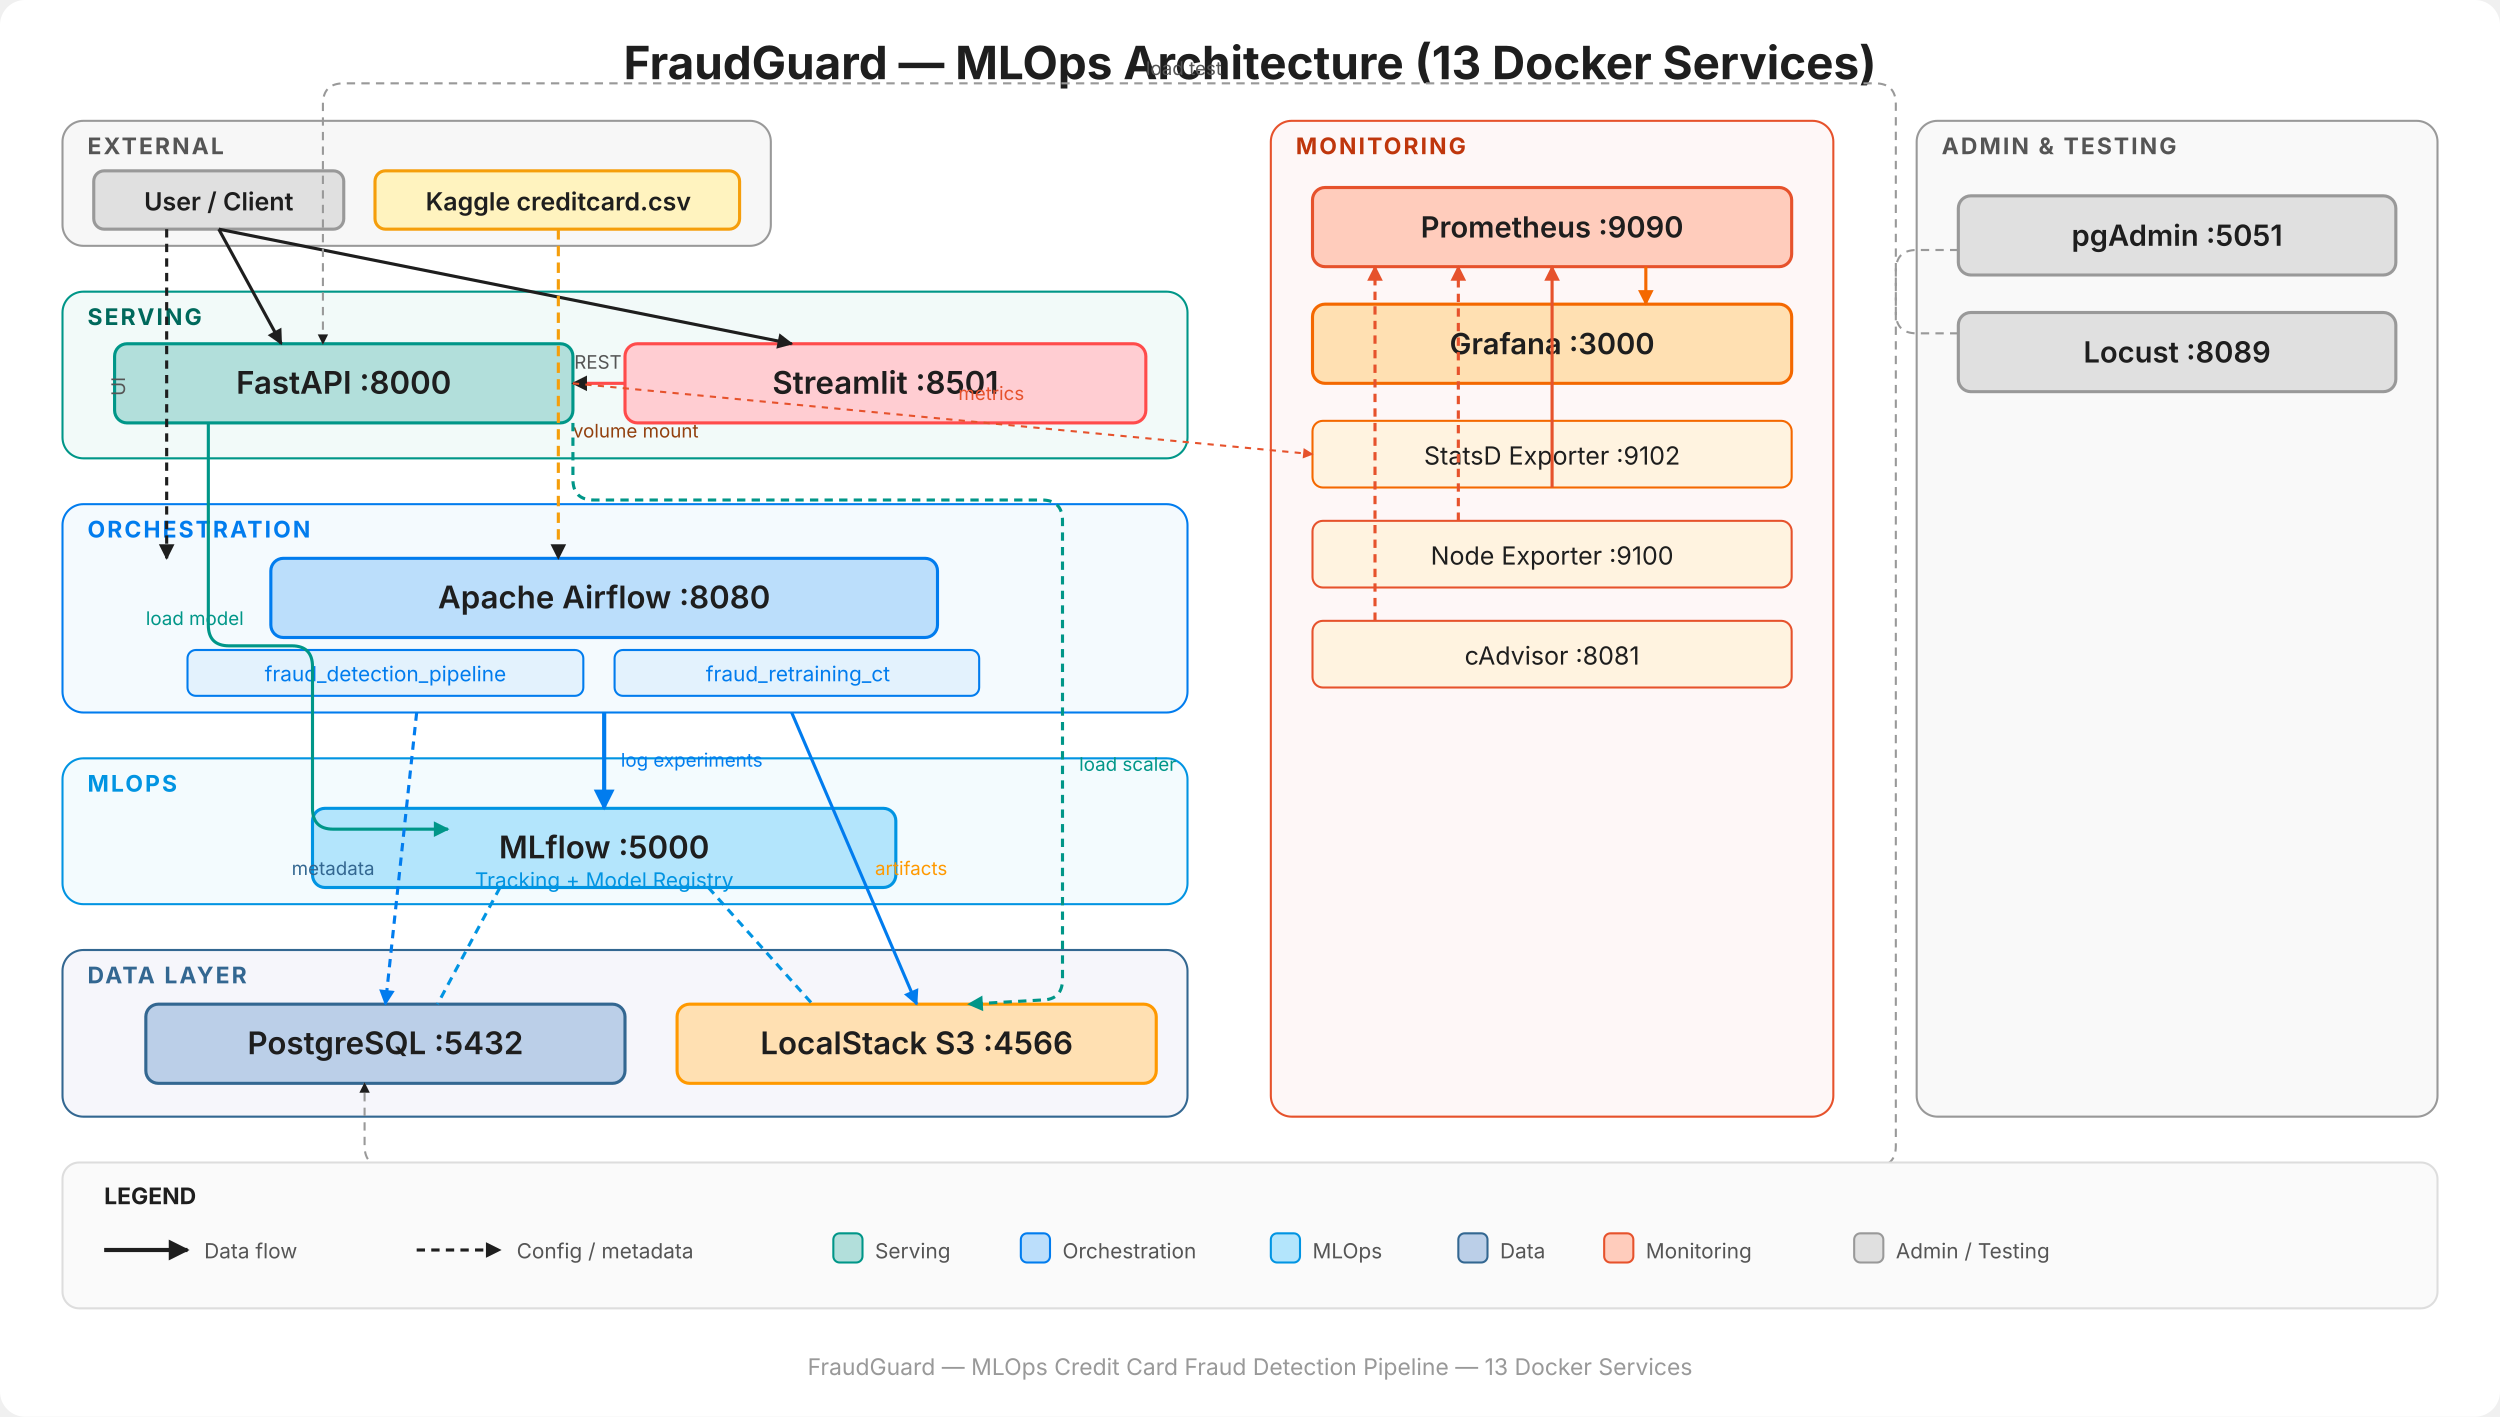
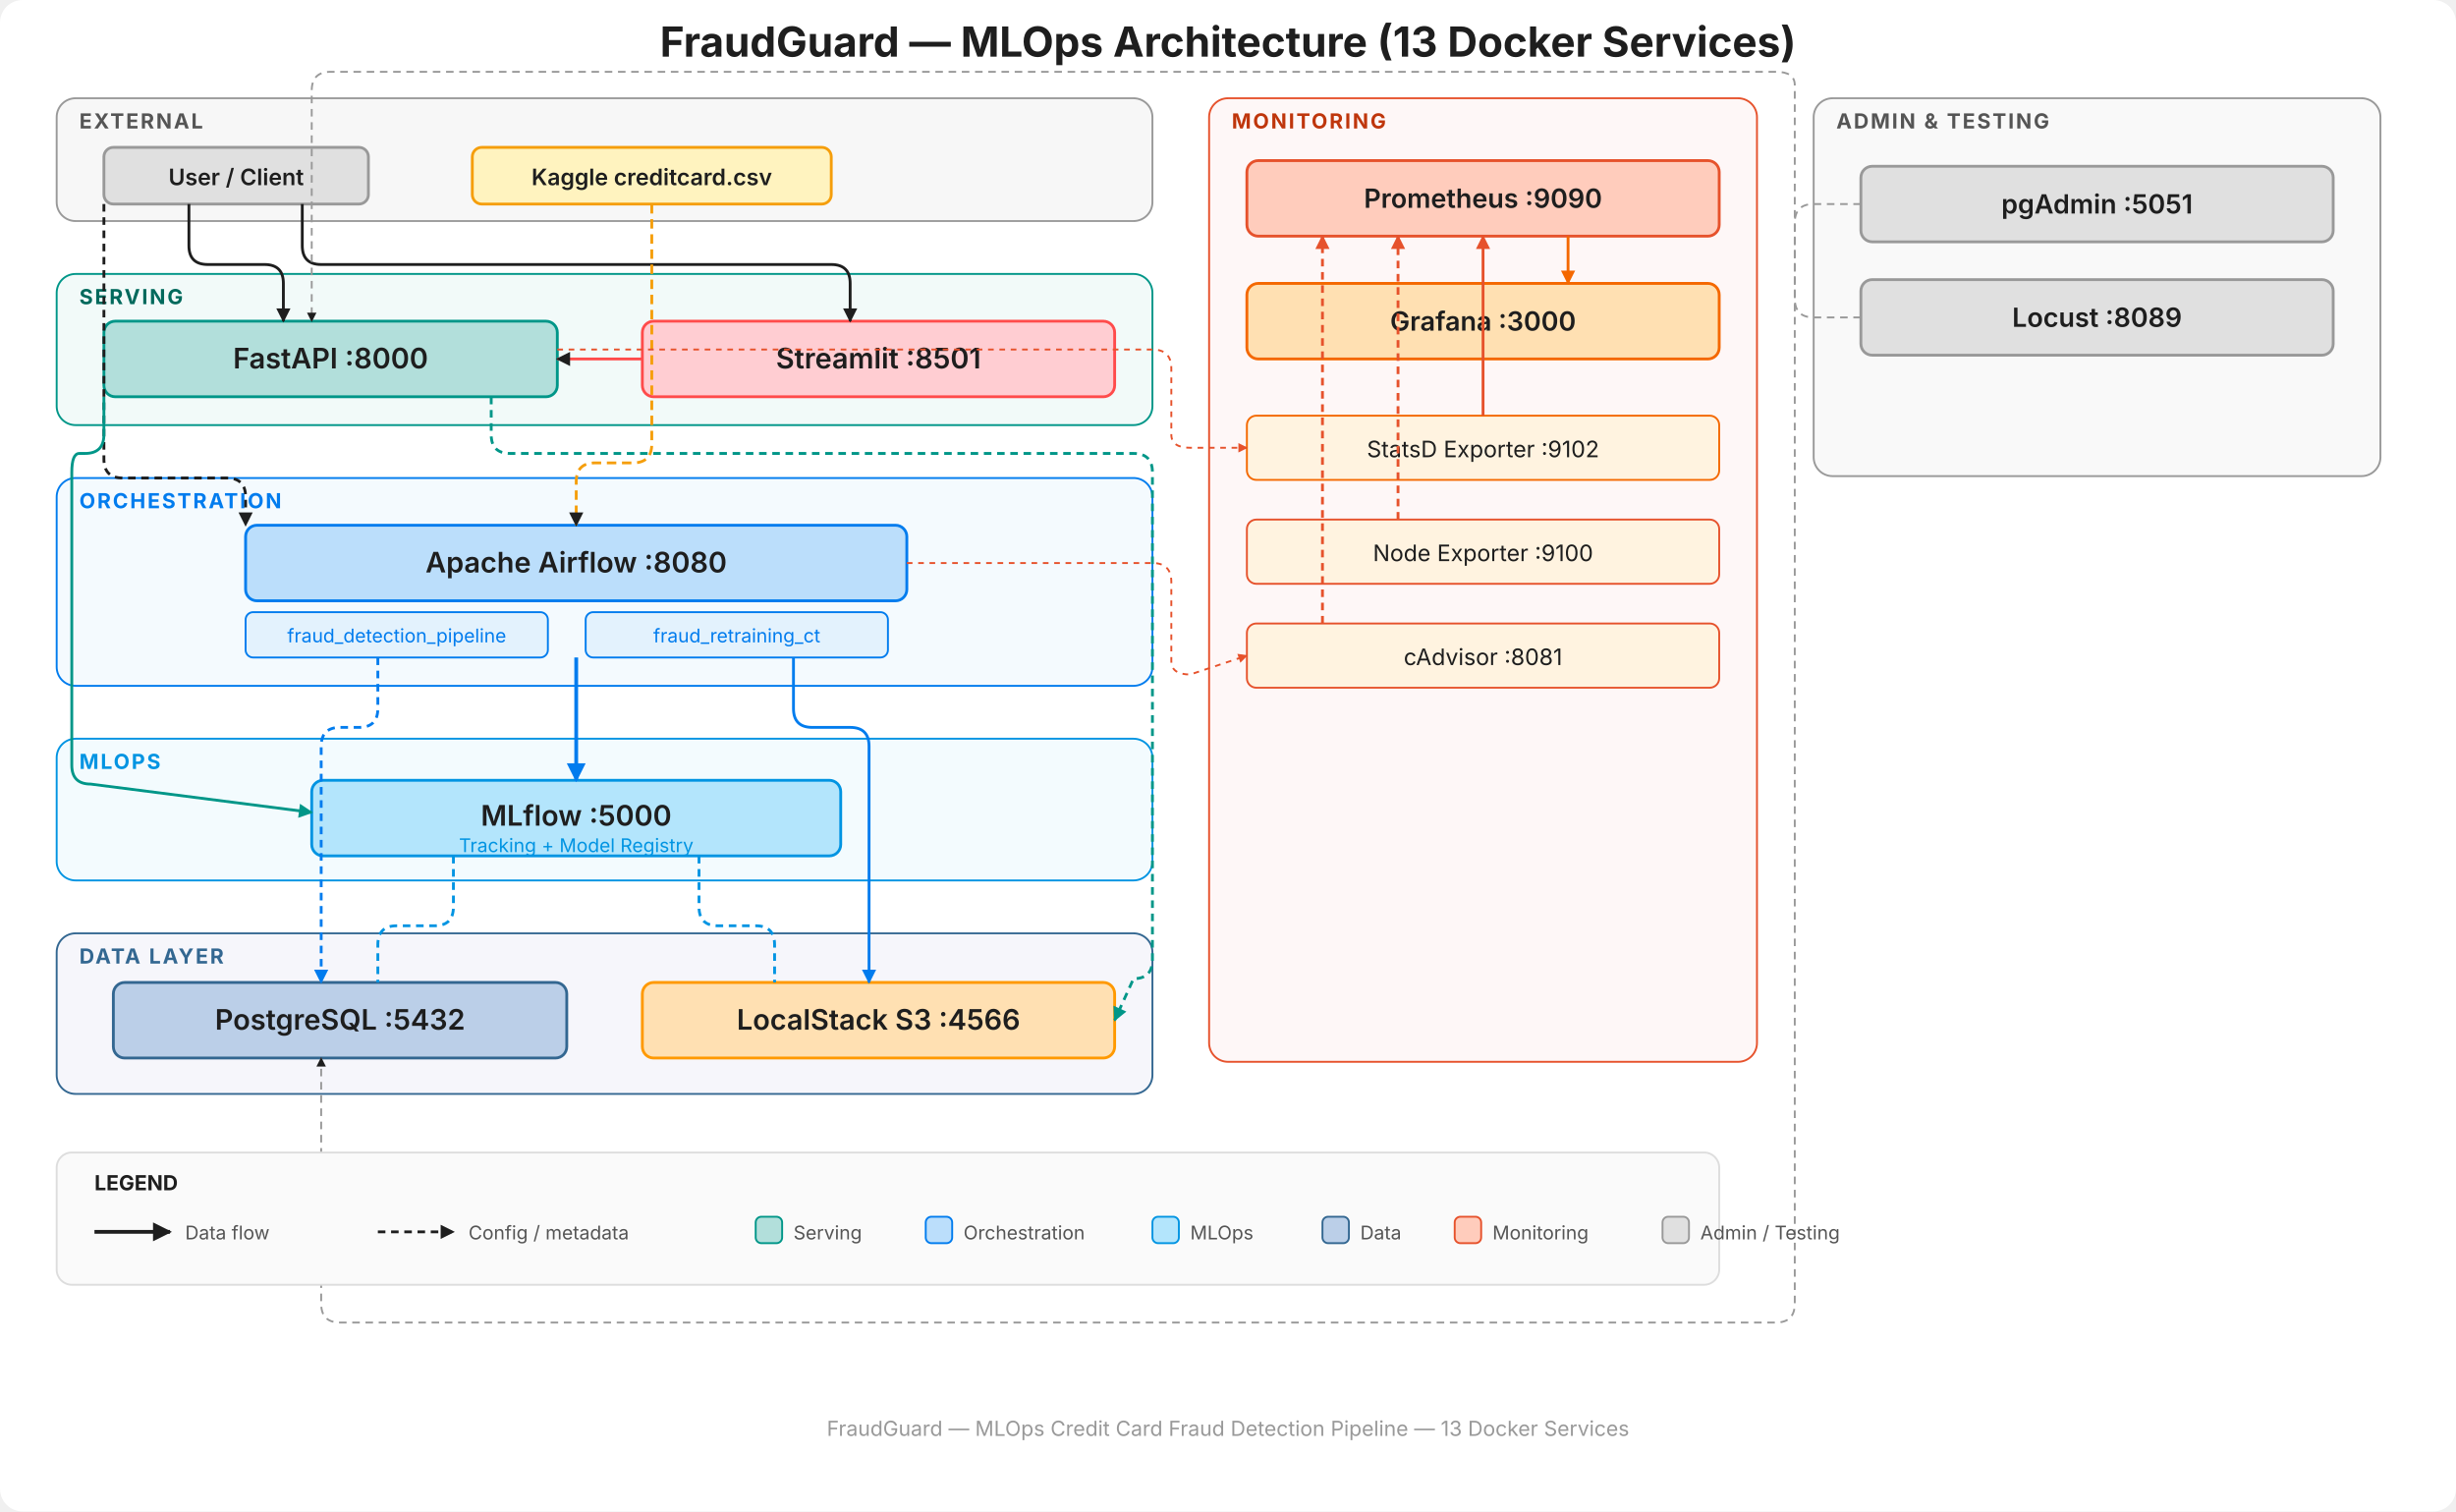
- <svg xmlns="http://www.w3.org/2000/svg" viewBox="0 -10 1200 680" font-family="system-ui, -apple-system, 'Segoe UI', sans-serif">
-   <rect x="0" y="-10" width="1200" height="680" rx="12" fill="#ffffff" />
+ <svg xmlns="http://www.w3.org/2000/svg" viewBox="0 0 1300 800" font-family="system-ui, -apple-system, 'Segoe UI', sans-serif">
+   <rect x="0" y="0" width="1300" height="800" rx="12" fill="#ffffff" />
  <defs>
    <marker id="arr" viewBox="0 0 10 10" refX="9" refY="5" markerWidth="7" markerHeight="5" orient="auto-start-reverse">
      <path d="M0 0L10 5L0 10z" fill="#1e1e1e" />
    </marker>
    <marker id="arr-blue" viewBox="0 0 10 10" refX="9" refY="5" markerWidth="7" markerHeight="5" orient="auto">
      <path d="M0 0L10 5L0 10z" fill="#017CEE" />
    </marker>
    <marker id="arr-green" viewBox="0 0 10 10" refX="9" refY="5" markerWidth="7" markerHeight="5" orient="auto">
      <path d="M0 0L10 5L0 10z" fill="#009688" />
    </marker>
    <marker id="arr-red" viewBox="0 0 10 10" refX="9" refY="5" markerWidth="7" markerHeight="5" orient="auto">
      <path d="M0 0L10 5L0 10z" fill="#E6522C" />
    </marker>
    <marker id="arr-orange" viewBox="0 0 10 10" refX="9" refY="5" markerWidth="7" markerHeight="5" orient="auto">
      <path d="M0 0L10 5L0 10z" fill="#F46800" />
    </marker>
+     <marker id="arr-mlops" viewBox="0 0 10 10" refX="9" refY="5" markerWidth="7" markerHeight="5" orient="auto">
+       <path d="M0 0L10 5L0 10z" fill="#0194E2" />
+     </marker>
  </defs>
-   <text x="600" y="28" text-anchor="middle" font-size="22" font-weight="700" fill="#1e1e1e">FraudGuard — MLOps Architecture (13 Docker Services)</text>
-   <rect x="30" y="48" width="340" height="60" rx="10" fill="#f0f0f0" fill-opacity="0.5" stroke="#999" stroke-width="1" />
-   <text x="42" y="64" font-size="11" fill="#555" font-weight="700" letter-spacing="1">EXTERNAL</text>
-   <rect x="45" y="72" width="120" height="28" rx="5" fill="#e0e0e0" stroke="#999" stroke-width="1.5" />
-   <text x="105" y="91" text-anchor="middle" font-size="12" font-weight="600" fill="#1e1e1e">User / Client</text>
-   <rect x="180" y="72" width="175" height="28" rx="5" fill="#fff3bf" stroke="#f59e0b" stroke-width="1.5" />
-   <text x="268" y="91" text-anchor="middle" font-size="12" font-weight="600" fill="#1e1e1e">Kaggle creditcard.csv</text>
-   <rect x="30" y="130" width="540" height="80" rx="10" fill="#e0f2f1" fill-opacity="0.4" stroke="#009688" stroke-width="1" />
-   <text x="42" y="146" font-size="11" fill="#00695c" font-weight="700" letter-spacing="1">SERVING</text>
-   <rect x="55" y="155" width="220" height="38" rx="6" fill="#b2dfdb" stroke="#009688" stroke-width="1.5" />
-   <text x="165" y="179" text-anchor="middle" font-size="15" font-weight="600" fill="#1e1e1e">FastAPI :8000</text>
-   <rect x="300" y="155" width="250" height="38" rx="6" fill="#ffcdd2" stroke="#FF4B4B" stroke-width="1.5" />
-   <text x="425" y="179" text-anchor="middle" font-size="15" font-weight="600" fill="#1e1e1e">Streamlit :8501</text>
-   <rect x="30" y="232" width="540" height="100" rx="10" fill="#e3f2fd" fill-opacity="0.4" stroke="#017CEE" stroke-width="1" />
-   <text x="42" y="248" font-size="11" fill="#017CEE" font-weight="700" letter-spacing="1">ORCHESTRATION</text>
-   <rect x="130" y="258" width="320" height="38" rx="6" fill="#bbdefb" stroke="#017CEE" stroke-width="1.5" />
-   <text x="290" y="282" text-anchor="middle" font-size="15" font-weight="600" fill="#1e1e1e">Apache Airflow :8080</text>
-   <rect x="90" y="302" width="190" height="22" rx="4" fill="#e3f2fd" stroke="#017CEE" stroke-width="1" />
-   <text x="185" y="317" text-anchor="middle" font-size="10" fill="#017CEE">fraud_detection_pipeline</text>
-   <rect x="295" y="302" width="175" height="22" rx="4" fill="#e3f2fd" stroke="#017CEE" stroke-width="1" />
-   <text x="383" y="317" text-anchor="middle" font-size="10" fill="#017CEE">fraud_retraining_ct</text>
-   <rect x="30" y="354" width="540" height="70" rx="10" fill="#e1f5fe" fill-opacity="0.4" stroke="#0194E2" stroke-width="1" />
-   <text x="42" y="370" font-size="11" fill="#0194E2" font-weight="700" letter-spacing="1">MLOPS</text>
-   <rect x="150" y="378" width="280" height="38" rx="6" fill="#b3e5fc" stroke="#0194E2" stroke-width="1.5" />
-   <text x="290" y="402" text-anchor="middle" font-size="15" font-weight="600" fill="#1e1e1e">MLflow :5000</text>
-   <text x="290" y="416" text-anchor="middle" font-size="10" fill="#0194E2">Tracking + Model Registry</text>
-   <rect x="30" y="446" width="540" height="80" rx="10" fill="#e8eaf6" fill-opacity="0.4" stroke="#336791" stroke-width="1" />
-   <text x="42" y="462" font-size="11" fill="#336791" font-weight="700" letter-spacing="1">DATA LAYER</text>
-   <rect x="70" y="472" width="230" height="38" rx="6" fill="#bbcfe8" stroke="#336791" stroke-width="1.5" />
-   <text x="185" y="496" text-anchor="middle" font-size="15" font-weight="600" fill="#1e1e1e">PostgreSQL :5432</text>
-   <rect x="325" y="472" width="230" height="38" rx="6" fill="#ffe0b2" stroke="#FF9900" stroke-width="1.5" />
-   <text x="440" y="496" text-anchor="middle" font-size="15" font-weight="600" fill="#1e1e1e">LocalStack S3 :4566</text>
-   <rect x="610" y="48" width="270" height="478" rx="10" fill="#fbe9e7" fill-opacity="0.35" stroke="#E6522C" stroke-width="1" />
-   <text x="622" y="64" font-size="11" fill="#bf360c" font-weight="700" letter-spacing="1">MONITORING</text>
-   <rect x="630" y="80" width="230" height="38" rx="6" fill="#ffccbc" stroke="#E6522C" stroke-width="1.5" />
-   <text x="745" y="104" text-anchor="middle" font-size="14" font-weight="600" fill="#1e1e1e">Prometheus :9090</text>
-   <rect x="630" y="136" width="230" height="38" rx="6" fill="#ffe0b2" stroke="#F46800" stroke-width="1.5" />
-   <text x="745" y="160" text-anchor="middle" font-size="14" font-weight="600" fill="#1e1e1e">Grafana :3000</text>
-   <rect x="630" y="192" width="230" height="32" rx="5" fill="#fff3e0" stroke="#F46800" stroke-width="1" />
-   <text x="745" y="213" text-anchor="middle" font-size="12" fill="#1e1e1e">StatsD Exporter :9102</text>
-   <rect x="630" y="240" width="230" height="32" rx="5" fill="#fff3e0" stroke="#E6522C" stroke-width="1" />
-   <text x="745" y="261" text-anchor="middle" font-size="12" fill="#1e1e1e">Node Exporter :9100</text>
-   <rect x="630" y="288" width="230" height="32" rx="5" fill="#fff3e0" stroke="#E6522C" stroke-width="1" />
-   <text x="745" y="309" text-anchor="middle" font-size="12" fill="#1e1e1e">cAdvisor :8081</text>
-   <line x1="745" y1="224" x2="745" y2="118" stroke="#E6522C" stroke-width="1.5" marker-end="url(#arr-red)" />
-   <line x1="700" y1="240" x2="700" y2="118" stroke="#E6522C" stroke-width="1.5" stroke-dasharray="4 3" marker-end="url(#arr-red)" />
-   <line x1="660" y1="288" x2="660" y2="118" stroke="#E6522C" stroke-width="1.5" stroke-dasharray="4 3" marker-end="url(#arr-red)" />
-   <line x1="790" y1="118" x2="790" y2="136" stroke="#F46800" stroke-width="1.5" marker-end="url(#arr-orange)" />
-   <rect x="920" y="48" width="250" height="478" rx="10" fill="#f5f5f5" fill-opacity="0.5" stroke="#999" stroke-width="1" />
-   <text x="932" y="64" font-size="11" fill="#555" font-weight="700" letter-spacing="1">ADMIN &amp; TESTING</text>
-   <rect x="940" y="84" width="210" height="38" rx="6" fill="#e0e0e0" stroke="#999" stroke-width="1.5" />
-   <text x="1045" y="108" text-anchor="middle" font-size="14" font-weight="600" fill="#1e1e1e">pgAdmin :5051</text>
-   <rect x="940" y="140" width="210" height="38" rx="6" fill="#e0e0e0" stroke="#999" stroke-width="1.5" />
-   <text x="1045" y="164" text-anchor="middle" font-size="14" font-weight="600" fill="#1e1e1e">Locust :8089</text>
-   <line x1="105" y1="100" x2="380" y2="155" stroke="#1e1e1e" stroke-width="1.5" marker-end="url(#arr)" />
-   <line x1="105" y1="100" x2="135" y2="155" stroke="#1e1e1e" stroke-width="1.5" marker-end="url(#arr)" />
-   <line x1="80" y1="100" x2="80" y2="258" stroke="#1e1e1e" stroke-width="1.5" stroke-dasharray="4 3" marker-end="url(#arr)" />
-   <text x="60" y="180" font-size="9" fill="#555" transform="rotate(-90 60 180)">UI</text>
-   <line x1="268" y1="100" x2="268" y2="258" stroke="#f59e0b" stroke-width="1.5" stroke-dasharray="5 3" marker-end="url(#arr)" />
-   <text x="275" y="200" font-size="9" fill="#92400e">volume mount</text>
-   <line x1="300" y1="174" x2="275" y2="174" stroke="#FF4B4B" stroke-width="1.5" marker-end="url(#arr)" />
-   <text x="287" y="167" text-anchor="middle" font-size="9" fill="#555">REST</text>
-   <path d="M100 193 L100 290 Q100 300 110 300 L140 300 Q150 300 150 310 L150 378 Q150 388 160 388 L215 388" fill="none" stroke="#009688" stroke-width="1.5" marker-end="url(#arr-green)" />
-   <text x="70" y="290" font-size="9" fill="#009688">load model</text>
-   <path d="M275 193 L275 220 Q275 230 285 230 L500 230 Q510 230 510 240 L510 460 Q510 470 500 470 L465 472" fill="none" stroke="#009688" stroke-width="1.5" stroke-dasharray="4 3" marker-end="url(#arr-green)" />
-   <text x="518" y="360" font-size="9" fill="#009688">load scaler</text>
-   <line x1="290" y1="332" x2="290" y2="378" stroke="#017CEE" stroke-width="2" marker-end="url(#arr-blue)" />
-   <text x="298" y="358" font-size="9" fill="#017CEE">log experiments</text>
-   <line x1="200" y1="332" x2="185" y2="472" stroke="#017CEE" stroke-width="1.5" stroke-dasharray="4 3" marker-end="url(#arr-blue)" />
-   <text x="140" y="410" font-size="9" fill="#336791">metadata</text>
-   <line x1="380" y1="332" x2="440" y2="472" stroke="#017CEE" stroke-width="1.5" marker-end="url(#arr-blue)" />
-   <text x="420" y="410" font-size="9" fill="#FF9900">artifacts</text>
-   <line x1="240" y1="416" x2="210" y2="472" stroke="#0194E2" stroke-width="1.5" stroke-dasharray="4 3" />
-   <line x1="340" y1="416" x2="390" y2="472" stroke="#0194E2" stroke-width="1.5" stroke-dasharray="4 3" />
-   <line x1="275" y1="174" x2="630" y2="208" stroke="#E6522C" stroke-width="1" stroke-dasharray="3 3" marker-end="url(#arr-red)" />
-   <text x="460" y="182" font-size="9" fill="#E6522C">metrics</text>
-   <path d="M940 110 L920 110 Q910 110 910 120 L910 540 Q910 550 900 550 L185 550 Q175 550 175 540 L175 510" fill="none" stroke="#999" stroke-width="1" stroke-dasharray="4 3" marker-end="url(#arr)" />
-   <text x="550" y="562" font-size="9" fill="#555">pgAdmin → PostgreSQL</text>
-   <path d="M940 150 L920 150 Q910 150 910 140 L910 40 Q910 30 900 30 L165 30 Q155 30 155 40 L155 155" fill="none" stroke="#999" stroke-width="1" stroke-dasharray="4 3" marker-end="url(#arr)" />
-   <text x="550" y="26" font-size="9" fill="#555">load test</text>
-   <rect x="30" y="548" width="1140" height="70" rx="8" fill="#fafafa" stroke="#ddd" stroke-width="1" />
-   <text x="50" y="568" font-size="11" font-weight="700" fill="#1e1e1e">LEGEND</text>
-   <line x1="50" y1="590" x2="90" y2="590" stroke="#1e1e1e" stroke-width="2" marker-end="url(#arr)" />
-   <text x="98" y="594" font-size="10" fill="#555">Data flow</text>
-   <line x1="200" y1="590" x2="240" y2="590" stroke="#1e1e1e" stroke-width="1.5" stroke-dasharray="4 3" marker-end="url(#arr)" />
-   <text x="248" y="594" font-size="10" fill="#555">Config / metadata</text>
-   <rect x="400" y="582" width="14" height="14" rx="3" fill="#b2dfdb" stroke="#009688" stroke-width="1" />
-   <text x="420" y="594" font-size="10" fill="#555">Serving</text>
-   <rect x="490" y="582" width="14" height="14" rx="3" fill="#bbdefb" stroke="#017CEE" stroke-width="1" />
-   <text x="510" y="594" font-size="10" fill="#555">Orchestration</text>
-   <rect x="610" y="582" width="14" height="14" rx="3" fill="#b3e5fc" stroke="#0194E2" stroke-width="1" />
-   <text x="630" y="594" font-size="10" fill="#555">MLOps</text>
-   <rect x="700" y="582" width="14" height="14" rx="3" fill="#bbcfe8" stroke="#336791" stroke-width="1" />
-   <text x="720" y="594" font-size="10" fill="#555">Data</text>
-   <rect x="770" y="582" width="14" height="14" rx="3" fill="#ffccbc" stroke="#E6522C" stroke-width="1" />
-   <text x="790" y="594" font-size="10" fill="#555">Monitoring</text>
-   <rect x="890" y="582" width="14" height="14" rx="3" fill="#e0e0e0" stroke="#999" stroke-width="1" />
-   <text x="910" y="594" font-size="10" fill="#555">Admin / Testing</text>
-   <text x="600" y="650" text-anchor="middle" font-size="11" fill="#999">FraudGuard — MLOps Credit Card Fraud Detection Pipeline — 13 Docker Services</text>
+   <text x="650" y="30" text-anchor="middle" font-size="22" font-weight="700" fill="#1e1e1e">FraudGuard — MLOps Architecture (13 Docker Services)</text>
+   <rect x="30" y="52" width="580" height="65" rx="10" fill="#f0f0f0" fill-opacity="0.5" stroke="#999" stroke-width="1" />
+   <text x="42" y="68" font-size="11" fill="#555" font-weight="700" letter-spacing="1">EXTERNAL</text>
+   <rect x="55" y="78" width="140" height="30" rx="5" fill="#e0e0e0" stroke="#999" stroke-width="1.5" />
+   <text x="125" y="98" text-anchor="middle" font-size="12" font-weight="600" fill="#1e1e1e">User / Client</text>
+   <rect x="250" y="78" width="190" height="30" rx="5" fill="#fff3bf" stroke="#f59e0b" stroke-width="1.5" />
+   <text x="345" y="98" text-anchor="middle" font-size="12" font-weight="600" fill="#1e1e1e">Kaggle creditcard.csv</text>
+   <rect x="30" y="145" width="580" height="80" rx="10" fill="#e0f2f1" fill-opacity="0.4" stroke="#009688" stroke-width="1" />
+   <text x="42" y="161" font-size="11" fill="#00695c" font-weight="700" letter-spacing="1">SERVING</text>
+   <rect x="55" y="170" width="240" height="40" rx="6" fill="#b2dfdb" stroke="#009688" stroke-width="1.5" />
+   <text x="175" y="195" text-anchor="middle" font-size="15" font-weight="600" fill="#1e1e1e">FastAPI :8000</text>
+   <rect x="340" y="170" width="250" height="40" rx="6" fill="#ffcdd2" stroke="#FF4B4B" stroke-width="1.5" />
+   <text x="465" y="195" text-anchor="middle" font-size="15" font-weight="600" fill="#1e1e1e">Streamlit :8501</text>
+   <rect x="30" y="253" width="580" height="110" rx="10" fill="#e3f2fd" fill-opacity="0.4" stroke="#017CEE" stroke-width="1" />
+   <text x="42" y="269" font-size="11" fill="#017CEE" font-weight="700" letter-spacing="1">ORCHESTRATION</text>
+   <rect x="130" y="278" width="350" height="40" rx="6" fill="#bbdefb" stroke="#017CEE" stroke-width="1.5" />
+   <text x="305" y="303" text-anchor="middle" font-size="15" font-weight="600" fill="#1e1e1e">Apache Airflow :8080</text>
+   <rect x="130" y="324" width="160" height="24" rx="4" fill="#e3f2fd" stroke="#017CEE" stroke-width="1" />
+   <text x="210" y="340" text-anchor="middle" font-size="10" fill="#017CEE">fraud_detection_pipeline</text>
+   <rect x="310" y="324" width="160" height="24" rx="4" fill="#e3f2fd" stroke="#017CEE" stroke-width="1" />
+   <text x="390" y="340" text-anchor="middle" font-size="10" fill="#017CEE">fraud_retraining_ct</text>
+   <rect x="30" y="391" width="580" height="75" rx="10" fill="#e1f5fe" fill-opacity="0.4" stroke="#0194E2" stroke-width="1" />
+   <text x="42" y="407" font-size="11" fill="#0194E2" font-weight="700" letter-spacing="1">MLOPS</text>
+   <rect x="165" y="413" width="280" height="40" rx="6" fill="#b3e5fc" stroke="#0194E2" stroke-width="1.5" />
+   <text x="305" y="437" text-anchor="middle" font-size="15" font-weight="600" fill="#1e1e1e">MLflow :5000</text>
+   <text x="305" y="451" text-anchor="middle" font-size="10" fill="#0194E2">Tracking + Model Registry</text>
+   <rect x="30" y="494" width="580" height="85" rx="10" fill="#e8eaf6" fill-opacity="0.4" stroke="#336791" stroke-width="1" />
+   <text x="42" y="510" font-size="11" fill="#336791" font-weight="700" letter-spacing="1">DATA LAYER</text>
+   <rect x="60" y="520" width="240" height="40" rx="6" fill="#bbcfe8" stroke="#336791" stroke-width="1.5" />
+   <text x="180" y="545" text-anchor="middle" font-size="15" font-weight="600" fill="#1e1e1e">PostgreSQL :5432</text>
+   <rect x="340" y="520" width="250" height="40" rx="6" fill="#ffe0b2" stroke="#FF9900" stroke-width="1.5" />
+   <text x="465" y="545" text-anchor="middle" font-size="15" font-weight="600" fill="#1e1e1e">LocalStack S3 :4566</text>
+   <rect x="640" y="52" width="290" height="510" rx="10" fill="#fbe9e7" fill-opacity="0.35" stroke="#E6522C" stroke-width="1" />
+   <text x="652" y="68" font-size="11" fill="#bf360c" font-weight="700" letter-spacing="1">MONITORING</text>
+   <rect x="660" y="85" width="250" height="40" rx="6" fill="#ffccbc" stroke="#E6522C" stroke-width="1.5" />
+   <text x="785" y="110" text-anchor="middle" font-size="14" font-weight="600" fill="#1e1e1e">Prometheus :9090</text>
+   <rect x="660" y="150" width="250" height="40" rx="6" fill="#ffe0b2" stroke="#F46800" stroke-width="1.5" />
+   <text x="785" y="175" text-anchor="middle" font-size="14" font-weight="600" fill="#1e1e1e">Grafana :3000</text>
+   <rect x="660" y="220" width="250" height="34" rx="5" fill="#fff3e0" stroke="#F46800" stroke-width="1" />
+   <text x="785" y="242" text-anchor="middle" font-size="12" fill="#1e1e1e">StatsD Exporter :9102</text>
+   <rect x="660" y="275" width="250" height="34" rx="5" fill="#fff3e0" stroke="#E6522C" stroke-width="1" />
+   <text x="785" y="297" text-anchor="middle" font-size="12" fill="#1e1e1e">Node Exporter :9100</text>
+   <rect x="660" y="330" width="250" height="34" rx="5" fill="#fff3e0" stroke="#E6522C" stroke-width="1" />
+   <text x="785" y="352" text-anchor="middle" font-size="12" fill="#1e1e1e">cAdvisor :8081</text>
+   <path d="M785 220 L785 125" fill="none" stroke="#E6522C" stroke-width="1.5" marker-end="url(#arr-red)" />
+   <path d="M740 275 L740 125" fill="none" stroke="#E6522C" stroke-width="1.5" stroke-dasharray="4 3" marker-end="url(#arr-red)" />
+   <path d="M700 330 L700 125" fill="none" stroke="#E6522C" stroke-width="1.5" stroke-dasharray="4 3" marker-end="url(#arr-red)" />
+   <path d="M830 125 L830 150" fill="none" stroke="#F46800" stroke-width="1.5" marker-end="url(#arr-orange)" />
+   <rect x="960" y="52" width="300" height="200" rx="10" fill="#f5f5f5" fill-opacity="0.5" stroke="#999" stroke-width="1" />
+   <text x="972" y="68" font-size="11" fill="#555" font-weight="700" letter-spacing="1">ADMIN &amp; TESTING</text>
+   <rect x="985" y="88" width="250" height="40" rx="6" fill="#e0e0e0" stroke="#999" stroke-width="1.5" />
+   <text x="1110" y="113" text-anchor="middle" font-size="14" font-weight="600" fill="#1e1e1e">pgAdmin :5051</text>
+   <rect x="985" y="148" width="250" height="40" rx="6" fill="#e0e0e0" stroke="#999" stroke-width="1.5" />
+   <text x="1110" y="173" text-anchor="middle" font-size="14" font-weight="600" fill="#1e1e1e">Locust :8089</text>
+   <path d="M100 108 L100 130 Q100 140 110 140 L140 140 Q150 140 150 150 L150 170" fill="none" stroke="#1e1e1e" stroke-width="1.5" marker-end="url(#arr)" />
+   <path d="M160 108 L160 130 Q160 140 170 140 L440 140 Q450 140 450 150 L450 170" fill="none" stroke="#1e1e1e" stroke-width="1.5" marker-end="url(#arr)" />
+   <path d="M55 108 L55 130 Q55 140 55 150 L55 243 Q55 253 65 253 L120 253 Q130 253 130 263 L130 278" fill="none" stroke="#1e1e1e" stroke-width="1.5" stroke-dasharray="4 3" marker-end="url(#arr)" />
+   <path d="M345 108 L345 235 Q345 245 335 245 L315 245 Q305 245 305 255 L305 278" fill="none" stroke="#f59e0b" stroke-width="1.5" stroke-dasharray="5 3" marker-end="url(#arr)" />
+   <path d="M340 190 L295 190" fill="none" stroke="#FF4B4B" stroke-width="1.5" marker-end="url(#arr)" />
+   <path d="M55 210 L55 230 Q55 240 45 240 L42 240 Q38 240 38 250 L38 405 Q38 415 48 415 L165 430" fill="none" stroke="#009688" stroke-width="1.5" marker-end="url(#arr-green)" />
+   <path d="M260 210 L260 230 Q260 240 270 240 L600 240 Q610 240 610 250 L610 508 Q610 518 600 518 L590 540" fill="none" stroke="#009688" stroke-width="1.5" stroke-dasharray="4 3" marker-end="url(#arr-green)" />
+   <path d="M305 348 L305 375 Q305 385 305 395 L305 413" fill="none" stroke="#017CEE" stroke-width="2" marker-end="url(#arr-blue)" />
+   <path d="M200 348 L200 375 Q200 385 190 385 L180 385 Q170 385 170 395 L170 480 Q170 490 170 500 L170 520" fill="none" stroke="#017CEE" stroke-width="1.5" stroke-dasharray="4 3" marker-end="url(#arr-blue)" />
+   <path d="M420 348 L420 375 Q420 385 430 385 L450 385 Q460 385 460 395 L460 480 Q460 490 460 500 L460 520" fill="none" stroke="#017CEE" stroke-width="1.5" marker-end="url(#arr-blue)" />
+   <path d="M240 453 L240 480 Q240 490 230 490 L210 490 Q200 490 200 500 L200 520" fill="none" stroke="#0194E2" stroke-width="1.5" stroke-dasharray="4 3" />
+   <path d="M370 453 L370 480 Q370 490 380 490 L400 490 Q410 490 410 500 L410 520" fill="none" stroke="#0194E2" stroke-width="1.5" stroke-dasharray="4 3" />
+   <path d="M295 185 L610 185 Q620 185 620 195 L620 230 Q620 237 630 237 L660 237" fill="none" stroke="#E6522C" stroke-width="1" stroke-dasharray="3 3" marker-end="url(#arr-red)" />
+   <path d="M480 298 L610 298 Q620 298 620 308 L620 350 Q620 357 630 357 L660 347" fill="none" stroke="#E6522C" stroke-width="1" stroke-dasharray="3 3" marker-end="url(#arr-red)" />
+   <path d="M985 108 L960 108 Q950 108 950 118 L950 690 Q950 700 940 700 L180 700 Q170 700 170 690 L170 560" fill="none" stroke="#999" stroke-width="1" stroke-dasharray="4 3" marker-end="url(#arr)" />
+   <path d="M985 168 L960 168 Q950 168 950 158 L950 45 Q950 38 940 38 L175 38 Q165 38 165 48 L165 170" fill="none" stroke="#999" stroke-width="1" stroke-dasharray="4 3" marker-end="url(#arr)" />
+   <rect x="30" y="610" width="880" height="70" rx="8" fill="#fafafa" stroke="#ddd" stroke-width="1" />
+   <text x="50" y="630" font-size="11" font-weight="700" fill="#1e1e1e">LEGEND</text>
+   <line x1="50" y1="652" x2="90" y2="652" stroke="#1e1e1e" stroke-width="2" marker-end="url(#arr)" />
+   <text x="98" y="656" font-size="10" fill="#555">Data flow</text>
+   <line x1="200" y1="652" x2="240" y2="652" stroke="#1e1e1e" stroke-width="1.5" stroke-dasharray="4 3" marker-end="url(#arr)" />
+   <text x="248" y="656" font-size="10" fill="#555">Config / metadata</text>
+   <rect x="400" y="644" width="14" height="14" rx="3" fill="#b2dfdb" stroke="#009688" stroke-width="1" />
+   <text x="420" y="656" font-size="10" fill="#555">Serving</text>
+   <rect x="490" y="644" width="14" height="14" rx="3" fill="#bbdefb" stroke="#017CEE" stroke-width="1" />
+   <text x="510" y="656" font-size="10" fill="#555">Orchestration</text>
+   <rect x="610" y="644" width="14" height="14" rx="3" fill="#b3e5fc" stroke="#0194E2" stroke-width="1" />
+   <text x="630" y="656" font-size="10" fill="#555">MLOps</text>
+   <rect x="700" y="644" width="14" height="14" rx="3" fill="#bbcfe8" stroke="#336791" stroke-width="1" />
+   <text x="720" y="656" font-size="10" fill="#555">Data</text>
+   <rect x="770" y="644" width="14" height="14" rx="3" fill="#ffccbc" stroke="#E6522C" stroke-width="1" />
+   <text x="790" y="656" font-size="10" fill="#555">Monitoring</text>
+   <rect x="880" y="644" width="14" height="14" rx="3" fill="#e0e0e0" stroke="#999" stroke-width="1" />
+   <text x="900" y="656" font-size="10" fill="#555">Admin / Testing</text>
+   <text x="650" y="760" text-anchor="middle" font-size="11" fill="#999">FraudGuard — MLOps Credit Card Fraud Detection Pipeline — 13 Docker Services</text>
</svg>
